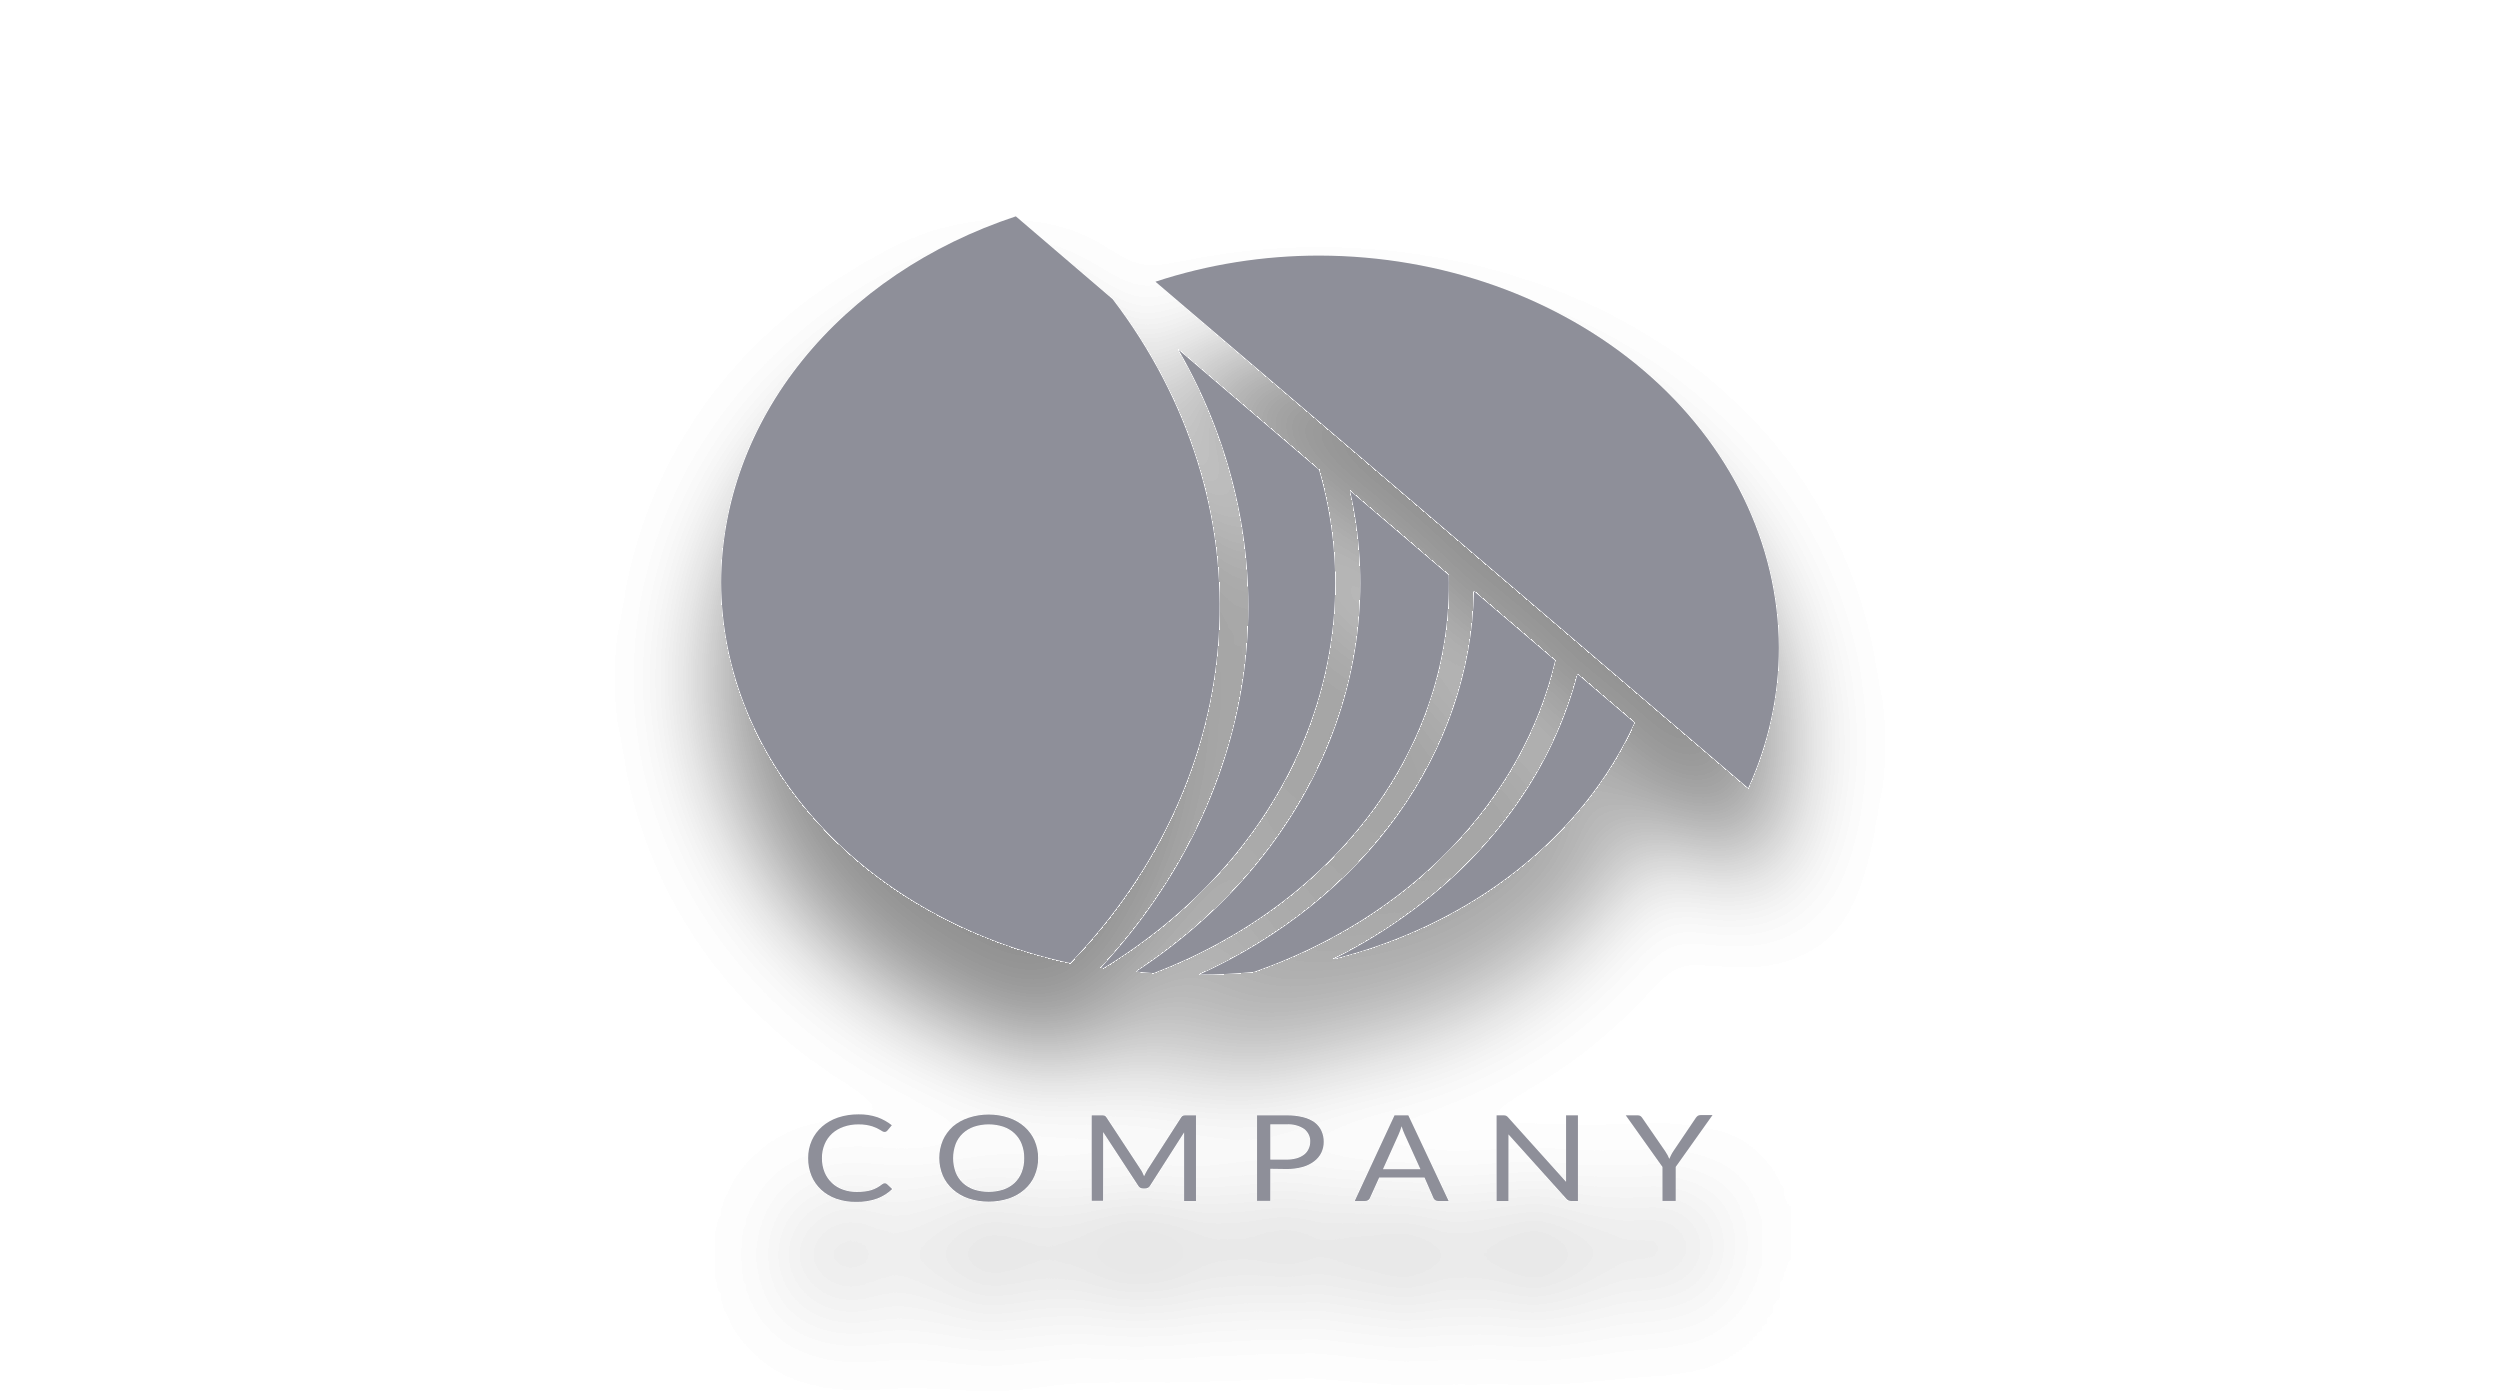
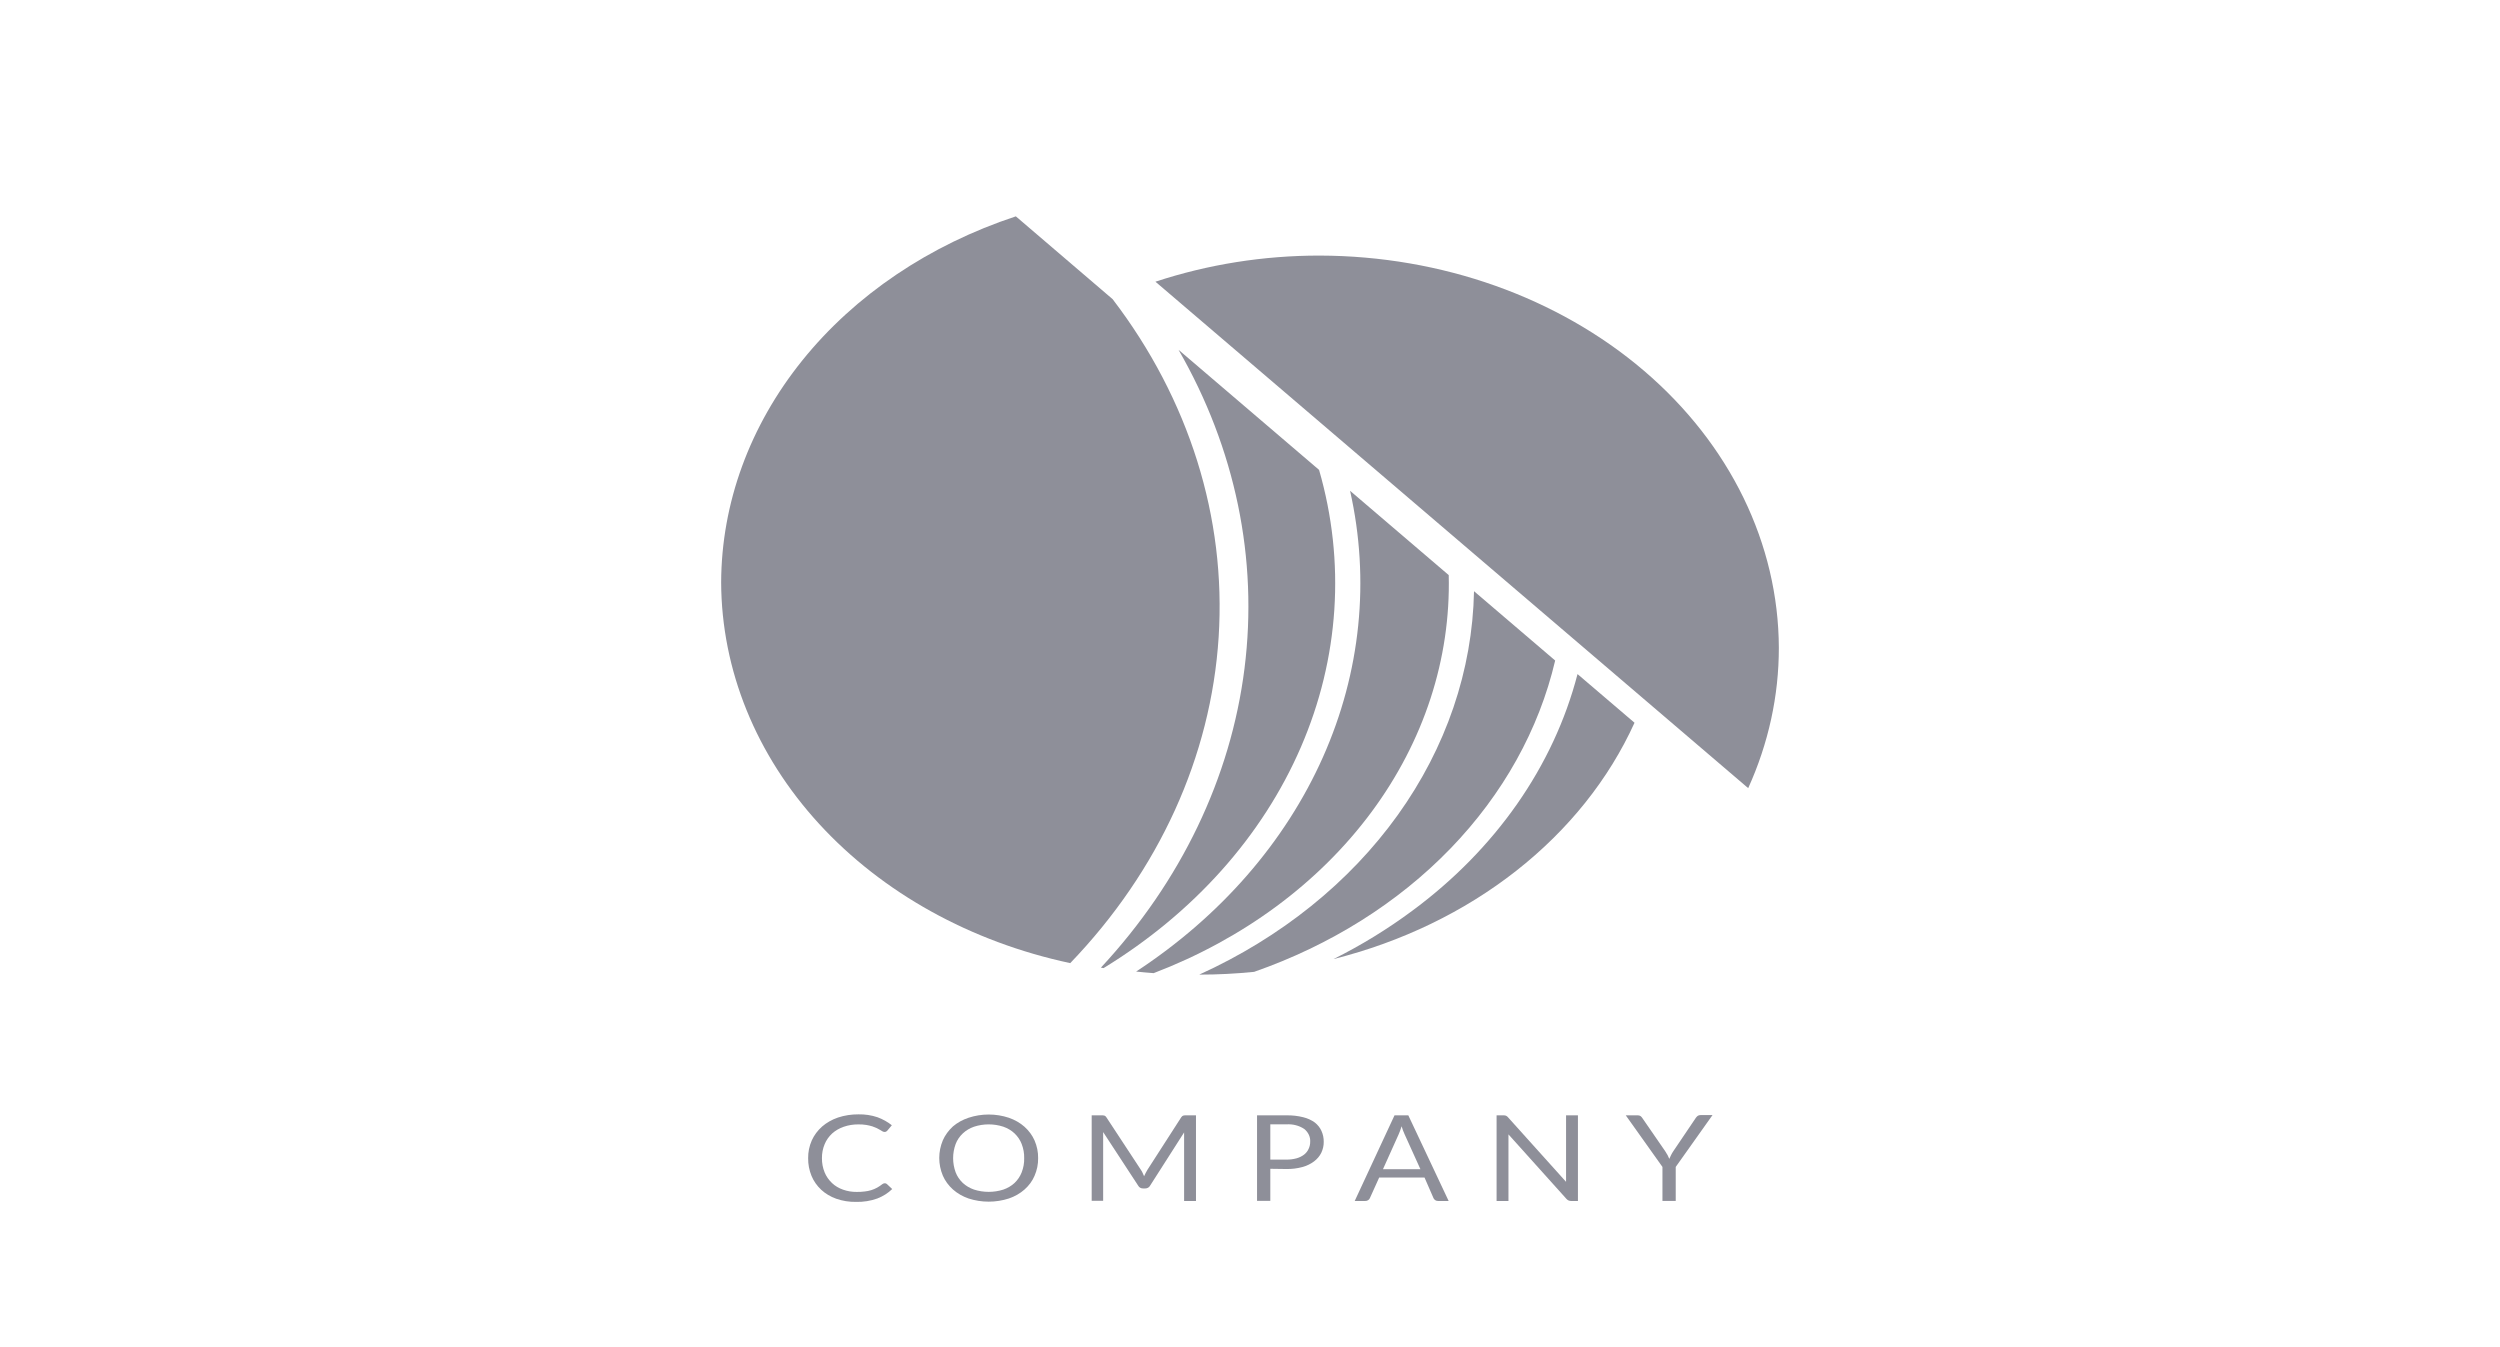
- <svg xmlns="http://www.w3.org/2000/svg" width="104" height="58" viewBox="0 0 104 58" fill="none">
-   <g filter="url(#filter0_dd_489502_648)">
-     <path d="M36.81 49.223C36.826 49.224 36.842 49.227 36.856 49.232C36.871 49.238 36.884 49.246 36.895 49.256L37.116 49.464C36.945 49.632 36.733 49.766 36.495 49.858C36.217 49.958 35.916 50.006 35.615 49.999C35.331 50.004 35.049 49.959 34.786 49.867C34.55 49.783 34.337 49.656 34.163 49.495C33.985 49.328 33.848 49.132 33.76 48.919C33.663 48.682 33.615 48.432 33.619 48.181C33.615 47.928 33.666 47.677 33.771 47.44C33.867 47.226 34.013 47.03 34.199 46.864C34.387 46.702 34.612 46.574 34.861 46.489C35.133 46.399 35.422 46.355 35.714 46.357C35.985 46.352 36.254 46.393 36.506 46.478C36.725 46.559 36.925 46.671 37.1 46.81L36.915 47.032C36.902 47.047 36.886 47.061 36.868 47.072C36.846 47.085 36.82 47.091 36.793 47.089C36.765 47.087 36.737 47.079 36.713 47.065L36.614 47.006L36.476 46.931C36.416 46.903 36.354 46.878 36.291 46.857C36.209 46.832 36.125 46.813 36.04 46.798C35.931 46.781 35.821 46.773 35.711 46.775C35.501 46.773 35.293 46.806 35.098 46.874C34.917 46.937 34.753 47.031 34.618 47.152C34.48 47.281 34.374 47.431 34.306 47.596C34.228 47.783 34.19 47.981 34.193 48.181C34.19 48.383 34.228 48.584 34.306 48.775C34.373 48.938 34.478 49.088 34.613 49.216C34.739 49.336 34.896 49.429 35.071 49.49C35.251 49.554 35.444 49.586 35.639 49.584C35.752 49.586 35.865 49.579 35.976 49.565C36.158 49.546 36.333 49.492 36.487 49.407C36.564 49.364 36.637 49.315 36.705 49.261C36.733 49.238 36.771 49.224 36.81 49.223V49.223Z" fill="#8E8F99" />
-     <path d="M43.186 48.18C43.19 48.431 43.139 48.679 43.037 48.914C42.947 49.127 42.805 49.321 42.621 49.483C42.437 49.646 42.215 49.773 41.969 49.857C41.428 50.033 40.831 50.033 40.291 49.857C40.046 49.772 39.825 49.644 39.642 49.482C39.458 49.317 39.315 49.121 39.222 48.907C39.023 48.432 39.023 47.912 39.222 47.437C39.316 47.223 39.459 47.027 39.642 46.859C39.827 46.702 40.048 46.58 40.291 46.499C40.83 46.319 41.429 46.319 41.969 46.499C42.214 46.584 42.436 46.711 42.62 46.874C42.802 47.038 42.944 47.231 43.037 47.442C43.139 47.678 43.19 47.928 43.186 48.18ZM42.606 48.18C42.611 47.98 42.575 47.781 42.502 47.591C42.44 47.428 42.339 47.278 42.206 47.15C42.077 47.028 41.917 46.933 41.74 46.871C41.347 46.742 40.912 46.742 40.52 46.871C40.342 46.933 40.183 47.028 40.053 47.15C39.918 47.277 39.817 47.427 39.755 47.591C39.615 47.975 39.615 48.386 39.755 48.77C39.817 48.933 39.919 49.083 40.053 49.211C40.183 49.331 40.342 49.426 40.52 49.487C40.913 49.613 41.346 49.613 41.74 49.487C41.917 49.426 42.077 49.331 42.206 49.211C42.339 49.083 42.439 48.932 42.502 48.77C42.576 48.58 42.611 48.38 42.606 48.18V48.18Z" fill="#8E8F99" />
-     <path d="M47.536 48.799L47.594 48.931C47.617 48.884 47.636 48.841 47.658 48.799C47.679 48.754 47.703 48.711 47.73 48.669L49.14 46.478C49.168 46.44 49.193 46.417 49.22 46.41C49.258 46.4 49.297 46.396 49.336 46.398H49.753V49.961H49.259V47.341C49.259 47.308 49.259 47.27 49.259 47.23C49.256 47.19 49.256 47.149 49.259 47.108L47.84 49.329C47.822 49.363 47.793 49.391 47.757 49.41C47.721 49.43 47.679 49.44 47.636 49.44H47.556C47.513 49.441 47.471 49.431 47.434 49.411C47.398 49.391 47.369 49.363 47.352 49.329L45.891 47.094C45.891 47.136 45.891 47.179 45.891 47.221C45.891 47.264 45.891 47.301 45.891 47.334V49.954H45.414V46.398H45.831C45.87 46.396 45.909 46.4 45.947 46.41C45.981 46.424 46.008 46.448 46.024 46.478L47.465 48.671C47.493 48.712 47.517 48.755 47.536 48.799V48.799Z" fill="#8E8F99" />
-     <path d="M52.845 48.622V49.956H52.293V46.398H53.524C53.756 46.394 53.988 46.42 54.211 46.476C54.39 46.519 54.555 46.594 54.697 46.697C54.819 46.794 54.914 46.913 54.973 47.046C55.038 47.191 55.07 47.346 55.067 47.502C55.069 47.658 55.034 47.812 54.965 47.957C54.898 48.093 54.796 48.215 54.666 48.313C54.525 48.42 54.358 48.5 54.178 48.549C53.963 48.607 53.738 48.635 53.513 48.631L52.845 48.622ZM52.845 48.24H53.513C53.658 48.241 53.802 48.223 53.941 48.185C54.055 48.153 54.16 48.1 54.25 48.032C54.333 47.967 54.397 47.886 54.437 47.796C54.483 47.701 54.505 47.599 54.504 47.497C54.51 47.398 54.491 47.299 54.448 47.207C54.405 47.115 54.34 47.032 54.255 46.964C54.044 46.823 53.779 46.755 53.513 46.773H52.845V48.24Z" fill="#8E8F99" />
-     <path d="M60.264 49.961H59.828C59.785 49.963 59.742 49.951 59.707 49.928C59.676 49.906 59.651 49.878 59.635 49.846L59.26 48.985H57.374L56.985 49.846C56.971 49.877 56.947 49.905 56.916 49.926C56.881 49.95 56.837 49.963 56.792 49.961H56.356L58.012 46.398H58.586L60.264 49.961ZM57.532 48.638H59.089L58.432 47.188C58.381 47.078 58.34 46.967 58.307 46.853L58.244 47.039C58.225 47.096 58.203 47.148 58.183 47.19L57.532 48.638Z" fill="#8E8F99" />
-     <path d="M62.65 46.414C62.682 46.429 62.711 46.451 62.732 46.478L65.148 49.164C65.148 49.122 65.148 49.079 65.148 49.039C65.148 48.999 65.148 48.959 65.148 48.921V46.398H65.642V49.961H65.366C65.326 49.962 65.288 49.955 65.252 49.94C65.218 49.923 65.188 49.901 65.164 49.874L62.752 47.19C62.754 47.231 62.754 47.272 62.752 47.313C62.752 47.353 62.752 47.388 62.752 47.421V49.961H62.258V46.398H62.55C62.584 46.397 62.618 46.402 62.65 46.414V46.414Z" fill="#8E8F99" />
-     <path d="M69.71 48.544V49.959H69.158V48.544L67.632 46.398H68.126C68.168 46.395 68.211 46.406 68.245 46.428C68.275 46.451 68.3 46.478 68.319 46.508L69.274 47.893C69.313 47.952 69.346 48.006 69.374 48.058C69.401 48.11 69.423 48.159 69.443 48.209L69.514 48.056C69.541 47.999 69.573 47.945 69.608 47.893L70.549 46.499C70.569 46.471 70.594 46.446 70.621 46.423C70.654 46.399 70.697 46.386 70.74 46.388H71.24L69.71 48.544Z" fill="#8E8F99" />
-     <path d="M47.263 40.417C47.503 40.443 47.746 40.464 47.992 40.483C51.717 39.059 54.867 36.73 57.051 33.784C59.234 30.839 60.353 27.41 60.267 23.924L56.163 20.417C56.997 24.128 56.607 27.964 55.035 31.496C53.463 35.028 50.772 38.117 47.263 40.417V40.417Z" fill="#8E8F99" />
-     <path d="M45.797 40.254L45.908 40.273C49.658 37.981 52.517 34.781 54.115 31.086C55.714 27.391 55.978 23.372 54.873 19.547L49.027 14.552C51.392 18.658 52.344 23.253 51.772 27.803C51.2 32.353 49.128 36.67 45.797 40.254V40.254Z" fill="#8E8F99" />
-     <path d="M65.625 28.042C64.632 31.872 62.219 35.326 58.746 37.891C57.732 38.644 56.638 39.316 55.478 39.896C58.306 39.185 60.906 37.93 63.076 36.225C65.246 34.521 66.93 32.414 67.996 30.066L65.625 28.042Z" fill="#8E8F99" />
-     <path d="M64.695 27.478L61.319 24.594C61.254 27.883 60.16 31.096 58.15 33.901C56.14 36.706 53.287 39 49.888 40.544H49.905C50.662 40.544 51.419 40.505 52.171 40.429C55.347 39.321 58.154 37.559 60.339 35.299C62.524 33.039 64.021 30.352 64.695 27.478V27.478Z" fill="#8E8F99" />
-     <path d="M46.286 12.446L42.259 9C38.658 10.189 35.562 12.278 33.375 14.995C31.188 17.713 30.011 20.931 30 24.229V24.229C30.014 27.872 31.449 31.409 34.079 34.277C36.71 37.145 40.385 39.182 44.522 40.066C48.216 36.221 50.379 31.469 50.696 26.502C51.013 21.535 49.468 16.611 46.286 12.446V12.446Z" fill="#8E8F99" />
-     <path d="M74 26.948C73.985 22.625 71.969 18.482 68.391 15.425C64.813 12.368 59.964 10.645 54.904 10.632V10.632C52.566 10.63 50.247 10.999 48.066 11.719L72.725 32.787C73.569 30.925 74.001 28.945 74 26.948V26.948Z" fill="#8E8F99" />
-   </g>
-   <defs>
-     <filter id="filter0_dd_489502_648" x="-4" y="0" width="112" height="64" filterUnits="userSpaceOnUse" color-interpolation-filters="sRGB">
-       <feFlood flood-opacity="0" result="BackgroundImageFix" />
-       <feColorMatrix in="SourceAlpha" type="matrix" values="0 0 0 0 0 0 0 0 0 0 0 0 0 0 0 0 0 0 127 0" result="hardAlpha" />
-       <feOffset dy="4" />
-       <feGaussianBlur stdDeviation="2" />
-       <feComposite in2="hardAlpha" operator="out" />
-       <feColorMatrix type="matrix" values="0 0 0 0 0 0 0 0 0 0 0 0 0 0 0 0 0 0 0.25 0" />
-       <feBlend mode="normal" in2="BackgroundImageFix" result="effect1_dropShadow_489502_648" />
-       <feColorMatrix in="SourceAlpha" type="matrix" values="0 0 0 0 0 0 0 0 0 0 0 0 0 0 0 0 0 0 127 0" result="hardAlpha" />
-       <feOffset dy="4" />
-       <feGaussianBlur stdDeviation="2" />
-       <feComposite in2="hardAlpha" operator="out" />
-       <feColorMatrix type="matrix" values="0 0 0 0 0 0 0 0 0 0 0 0 0 0 0 0 0 0 0.25 0" />
-       <feBlend mode="normal" in2="effect1_dropShadow_489502_648" result="effect2_dropShadow_489502_648" />
-       <feBlend mode="normal" in="SourceGraphic" in2="effect2_dropShadow_489502_648" result="shape" />
-     </filter>
-   </defs>
+ <svg xmlns="http://www.w3.org/2000/svg" width="104" height="56" viewBox="0 0 104 56" fill="none">
+   <path d="M36.81 49.223C36.826 49.224 36.842 49.227 36.856 49.232C36.871 49.238 36.884 49.246 36.895 49.256L37.116 49.464C36.945 49.632 36.733 49.766 36.495 49.858C36.217 49.958 35.916 50.006 35.615 49.999C35.331 50.004 35.049 49.959 34.786 49.867C34.55 49.783 34.337 49.656 34.163 49.495C33.985 49.328 33.848 49.132 33.76 48.919C33.663 48.682 33.615 48.432 33.619 48.181C33.615 47.928 33.666 47.677 33.771 47.44C33.867 47.226 34.013 47.03 34.199 46.864C34.387 46.702 34.612 46.574 34.861 46.489C35.133 46.399 35.422 46.355 35.714 46.357C35.985 46.352 36.254 46.393 36.506 46.478C36.725 46.559 36.925 46.671 37.1 46.81L36.915 47.032C36.902 47.047 36.886 47.061 36.868 47.072C36.846 47.085 36.82 47.091 36.793 47.089C36.765 47.087 36.737 47.079 36.713 47.065L36.614 47.006L36.476 46.931C36.416 46.903 36.354 46.878 36.291 46.857C36.209 46.832 36.125 46.813 36.04 46.798C35.931 46.781 35.821 46.773 35.711 46.775C35.501 46.773 35.293 46.806 35.098 46.874C34.917 46.937 34.753 47.031 34.618 47.152C34.48 47.281 34.374 47.431 34.306 47.596C34.228 47.783 34.19 47.981 34.193 48.181C34.19 48.383 34.228 48.584 34.306 48.775C34.373 48.938 34.478 49.088 34.613 49.216C34.739 49.336 34.896 49.429 35.071 49.49C35.251 49.554 35.444 49.586 35.639 49.584C35.752 49.586 35.865 49.579 35.976 49.565C36.158 49.546 36.333 49.492 36.487 49.407C36.564 49.364 36.637 49.315 36.705 49.261C36.733 49.238 36.771 49.224 36.81 49.223Z" fill="#8E8F99" />
+   <path d="M43.186 48.18C43.19 48.431 43.139 48.679 43.037 48.914C42.947 49.127 42.805 49.321 42.621 49.483C42.437 49.646 42.215 49.773 41.969 49.857C41.428 50.033 40.831 50.033 40.291 49.857C40.046 49.772 39.825 49.644 39.642 49.482C39.458 49.317 39.315 49.121 39.222 48.907C39.023 48.432 39.023 47.912 39.222 47.437C39.316 47.223 39.459 47.027 39.642 46.859C39.827 46.702 40.048 46.58 40.291 46.499C40.83 46.319 41.429 46.319 41.969 46.499C42.214 46.584 42.436 46.711 42.62 46.874C42.802 47.038 42.944 47.231 43.037 47.442C43.139 47.678 43.19 47.928 43.186 48.18ZM42.606 48.18C42.611 47.98 42.575 47.781 42.502 47.591C42.44 47.428 42.339 47.278 42.206 47.15C42.077 47.028 41.917 46.933 41.74 46.871C41.347 46.742 40.912 46.742 40.52 46.871C40.342 46.933 40.183 47.028 40.053 47.15C39.918 47.277 39.817 47.427 39.755 47.591C39.615 47.975 39.615 48.386 39.755 48.77C39.817 48.933 39.919 49.083 40.053 49.211C40.183 49.331 40.342 49.426 40.52 49.487C40.913 49.613 41.346 49.613 41.74 49.487C41.917 49.426 42.077 49.331 42.206 49.211C42.339 49.083 42.439 48.932 42.502 48.77C42.576 48.58 42.611 48.38 42.606 48.18Z" fill="#8E8F99" />
+   <path d="M47.536 48.799L47.594 48.931C47.617 48.884 47.636 48.841 47.658 48.799C47.679 48.754 47.703 48.711 47.73 48.669L49.14 46.478C49.168 46.44 49.193 46.417 49.22 46.41C49.258 46.4 49.297 46.396 49.336 46.398H49.753V49.961H49.259V47.341C49.259 47.308 49.259 47.27 49.259 47.23C49.256 47.19 49.256 47.149 49.259 47.108L47.84 49.329C47.822 49.363 47.793 49.391 47.757 49.41C47.721 49.43 47.679 49.44 47.636 49.44H47.556C47.513 49.441 47.471 49.431 47.434 49.411C47.398 49.391 47.369 49.363 47.352 49.329L45.891 47.094C45.891 47.136 45.891 47.179 45.891 47.221C45.891 47.264 45.891 47.301 45.891 47.334V49.954H45.414V46.398H45.831C45.87 46.396 45.909 46.4 45.947 46.41C45.981 46.424 46.008 46.448 46.024 46.478L47.465 48.671C47.493 48.712 47.517 48.755 47.536 48.799Z" fill="#8E8F99" />
+   <path d="M52.845 48.622V49.956H52.293V46.398H53.524C53.756 46.394 53.988 46.42 54.211 46.476C54.39 46.519 54.555 46.594 54.697 46.697C54.819 46.794 54.914 46.913 54.973 47.046C55.038 47.191 55.07 47.346 55.067 47.502C55.069 47.658 55.034 47.812 54.965 47.957C54.898 48.093 54.796 48.215 54.666 48.313C54.525 48.42 54.358 48.5 54.178 48.549C53.963 48.607 53.738 48.635 53.513 48.631L52.845 48.622ZM52.845 48.24H53.513C53.658 48.241 53.802 48.223 53.941 48.185C54.055 48.153 54.16 48.1 54.25 48.032C54.333 47.967 54.397 47.886 54.437 47.796C54.483 47.701 54.505 47.599 54.504 47.497C54.51 47.398 54.491 47.299 54.448 47.207C54.405 47.115 54.34 47.032 54.255 46.964C54.044 46.823 53.779 46.755 53.513 46.773H52.845V48.24Z" fill="#8E8F99" />
+   <path d="M60.264 49.961H59.828C59.785 49.963 59.742 49.951 59.707 49.928C59.676 49.906 59.651 49.878 59.635 49.846L59.26 48.985H57.374L56.985 49.846C56.971 49.877 56.947 49.905 56.916 49.926C56.881 49.95 56.837 49.963 56.792 49.961H56.356L58.012 46.398H58.586L60.264 49.961ZM57.532 48.638H59.089L58.432 47.188C58.381 47.078 58.34 46.967 58.307 46.853L58.244 47.039C58.225 47.096 58.203 47.148 58.183 47.19L57.532 48.638Z" fill="#8E8F99" />
+   <path d="M62.65 46.414C62.682 46.429 62.711 46.451 62.732 46.478L65.148 49.164C65.148 49.122 65.148 49.079 65.148 49.039C65.148 48.999 65.148 48.959 65.148 48.921V46.398H65.642V49.961H65.366C65.326 49.962 65.288 49.955 65.252 49.94C65.218 49.923 65.188 49.901 65.164 49.874L62.752 47.19C62.754 47.231 62.754 47.272 62.752 47.313C62.752 47.353 62.752 47.388 62.752 47.421V49.961H62.258V46.398H62.55C62.584 46.397 62.618 46.402 62.65 46.414Z" fill="#8E8F99" />
+   <path d="M69.71 48.544V49.959H69.158V48.544L67.632 46.398H68.126C68.168 46.395 68.211 46.406 68.245 46.428C68.275 46.451 68.3 46.478 68.319 46.508L69.274 47.893C69.313 47.952 69.346 48.006 69.374 48.058C69.401 48.11 69.423 48.159 69.443 48.209L69.514 48.056C69.541 47.999 69.573 47.945 69.608 47.893L70.549 46.499C70.569 46.471 70.594 46.446 70.621 46.423C70.654 46.399 70.697 46.386 70.74 46.388H71.24L69.71 48.544Z" fill="#8E8F99" />
+   <path d="M47.263 40.417C47.503 40.443 47.746 40.464 47.992 40.483C51.717 39.059 54.867 36.73 57.051 33.784C59.234 30.839 60.353 27.41 60.267 23.924L56.163 20.417C56.997 24.128 56.607 27.964 55.035 31.496C53.463 35.028 50.772 38.117 47.263 40.417Z" fill="#8E8F99" />
+   <path d="M45.797 40.254L45.908 40.273C49.658 37.981 52.517 34.781 54.115 31.086C55.714 27.391 55.978 23.372 54.873 19.547L49.027 14.552C51.392 18.658 52.344 23.253 51.772 27.803C51.2 32.353 49.128 36.67 45.797 40.254Z" fill="#8E8F99" />
+   <path d="M65.625 28.042C64.632 31.872 62.219 35.326 58.746 37.891C57.732 38.644 56.638 39.316 55.478 39.896C58.306 39.185 60.906 37.93 63.076 36.225C65.246 34.521 66.93 32.414 67.996 30.066L65.625 28.042Z" fill="#8E8F99" />
+   <path d="M64.695 27.478L61.319 24.594C61.254 27.883 60.16 31.096 58.15 33.901C56.14 36.706 53.287 39 49.888 40.544H49.905C50.662 40.544 51.419 40.505 52.171 40.429C55.347 39.321 58.154 37.559 60.339 35.299C62.524 33.039 64.021 30.352 64.695 27.478Z" fill="#8E8F99" />
+   <path d="M46.286 12.446L42.259 9C38.658 10.189 35.562 12.278 33.375 14.995C31.188 17.713 30.011 20.931 30 24.229V24.229C30.014 27.872 31.449 31.409 34.079 34.277C36.71 37.145 40.385 39.182 44.522 40.066C48.216 36.221 50.379 31.469 50.696 26.502C51.013 21.535 49.468 16.611 46.286 12.446Z" fill="#8E8F99" />
+   <path d="M74 26.948C73.985 22.625 71.969 18.482 68.391 15.425C64.813 12.368 59.964 10.645 54.904 10.632C52.566 10.63 50.247 10.999 48.066 11.719L72.725 32.787C73.569 30.925 74.001 28.945 74 26.948Z" fill="#8E8F99" />
</svg>
